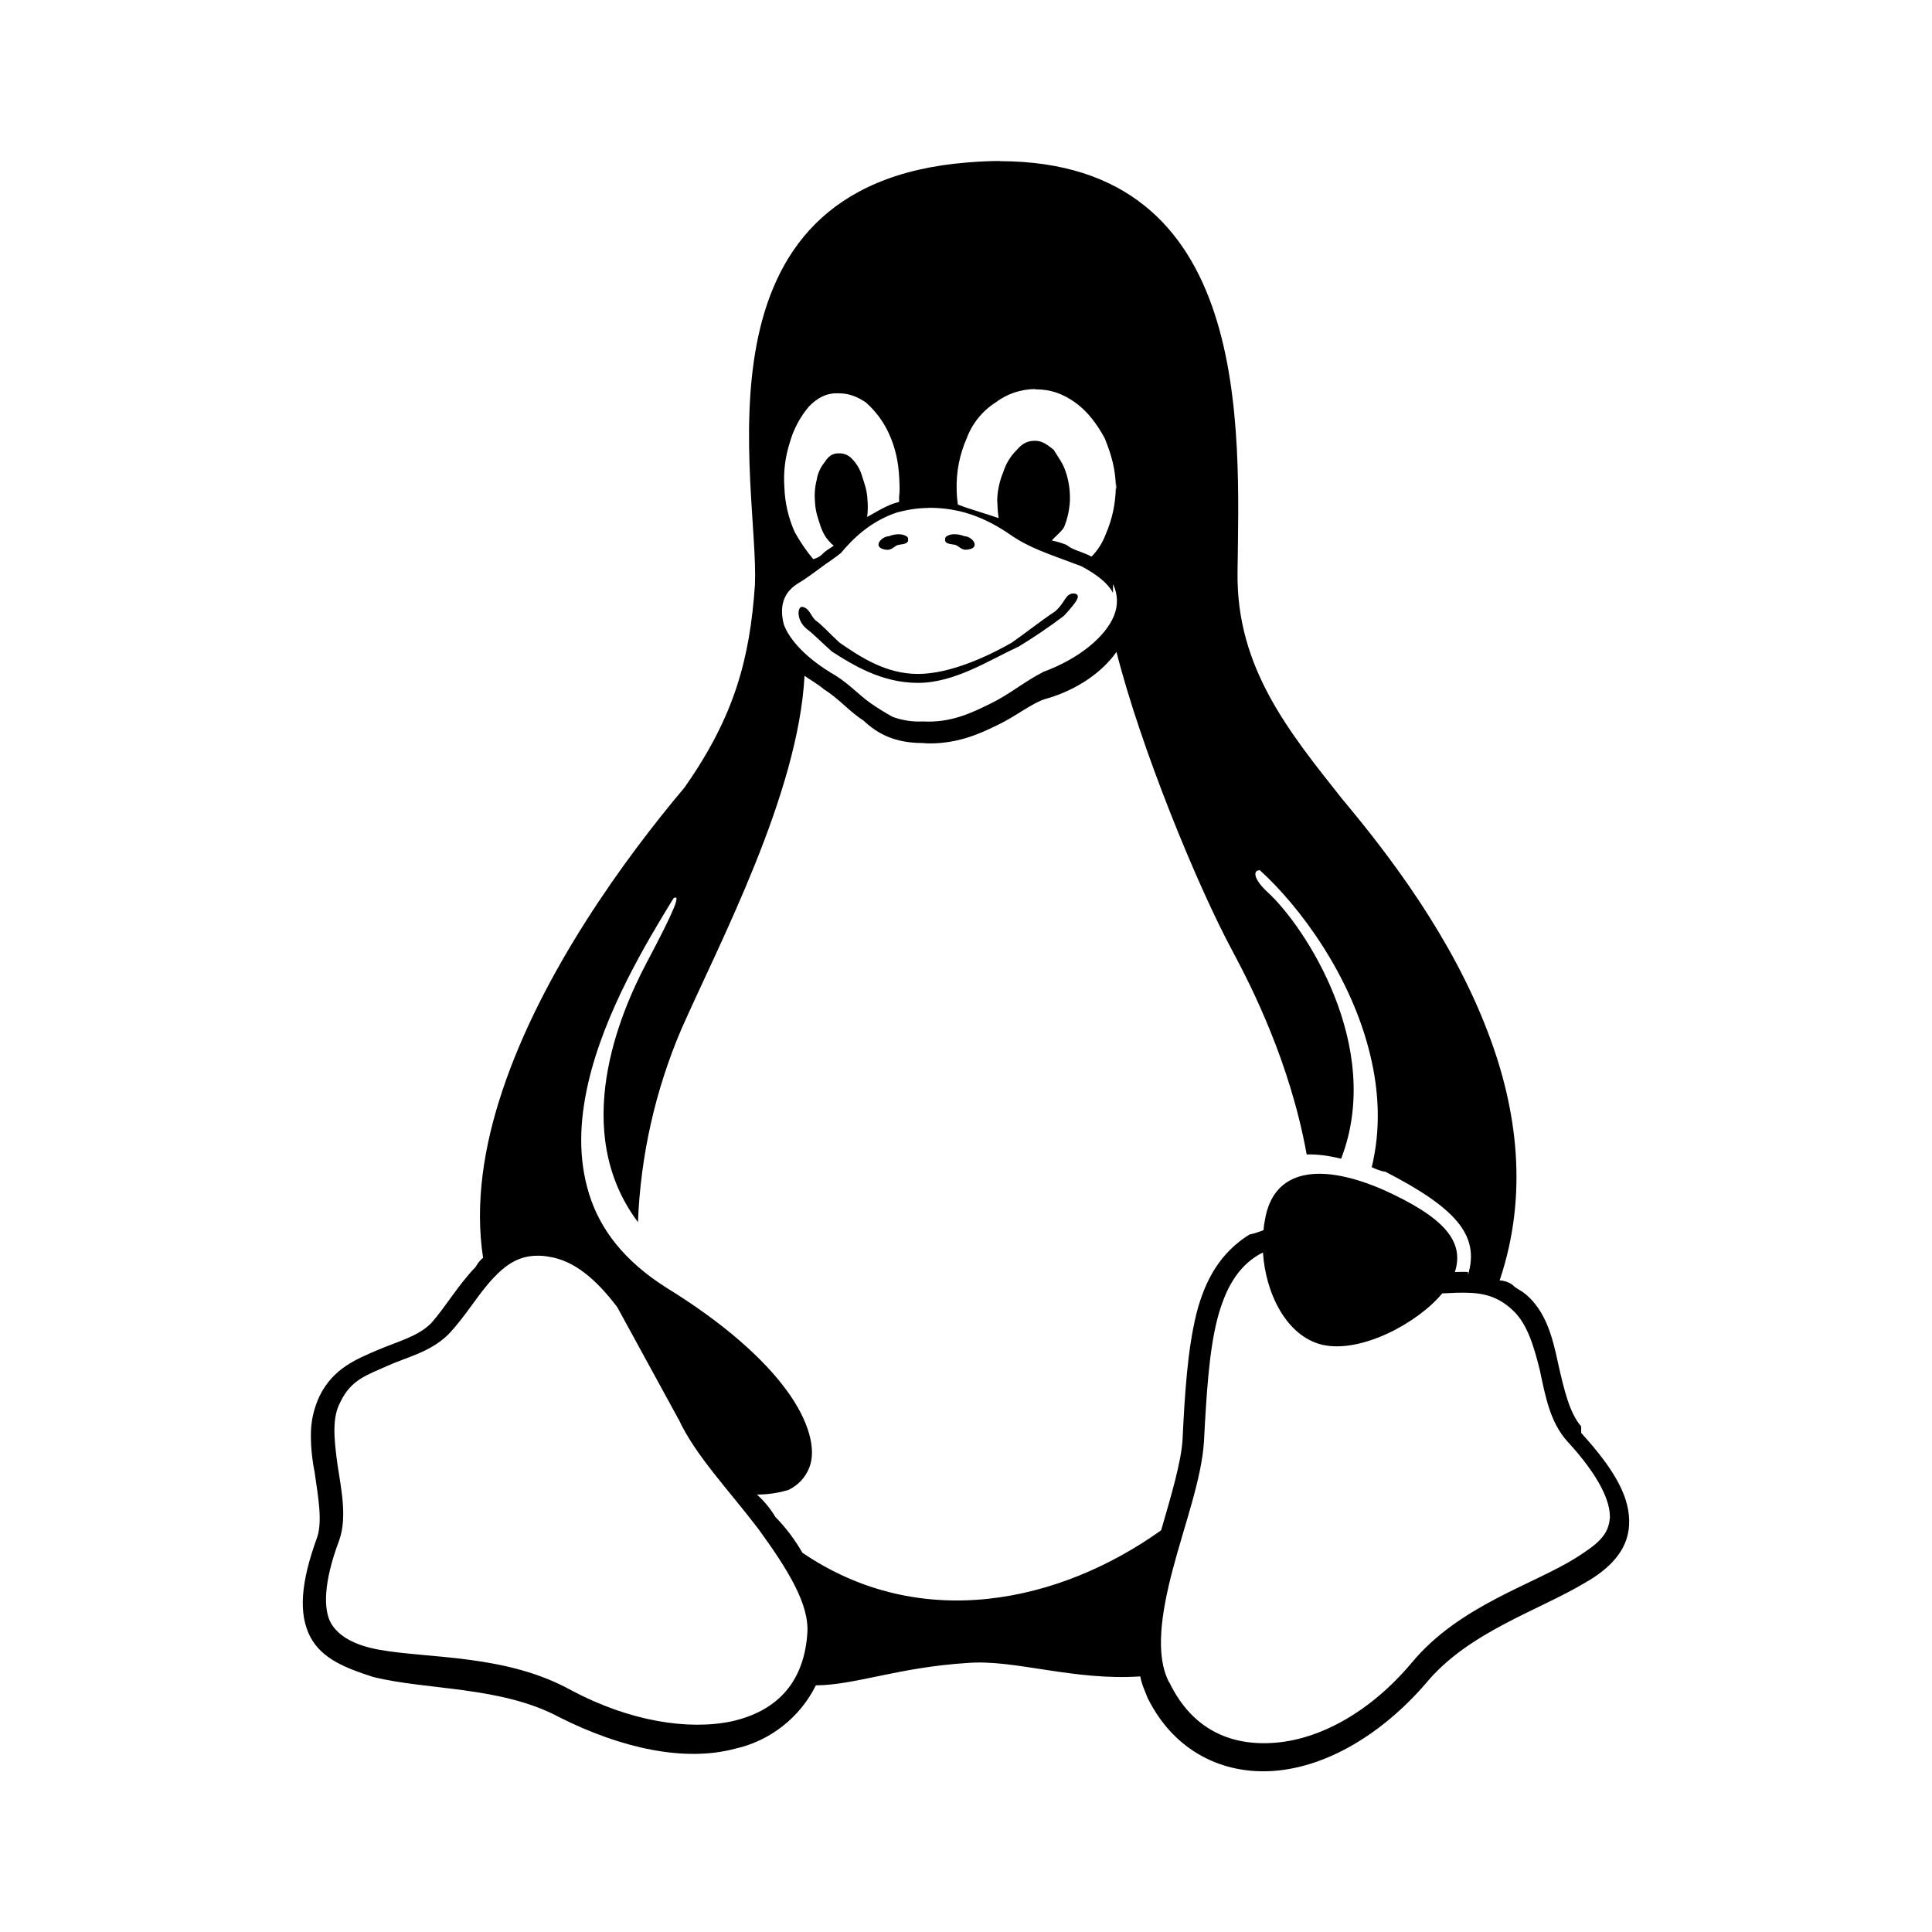
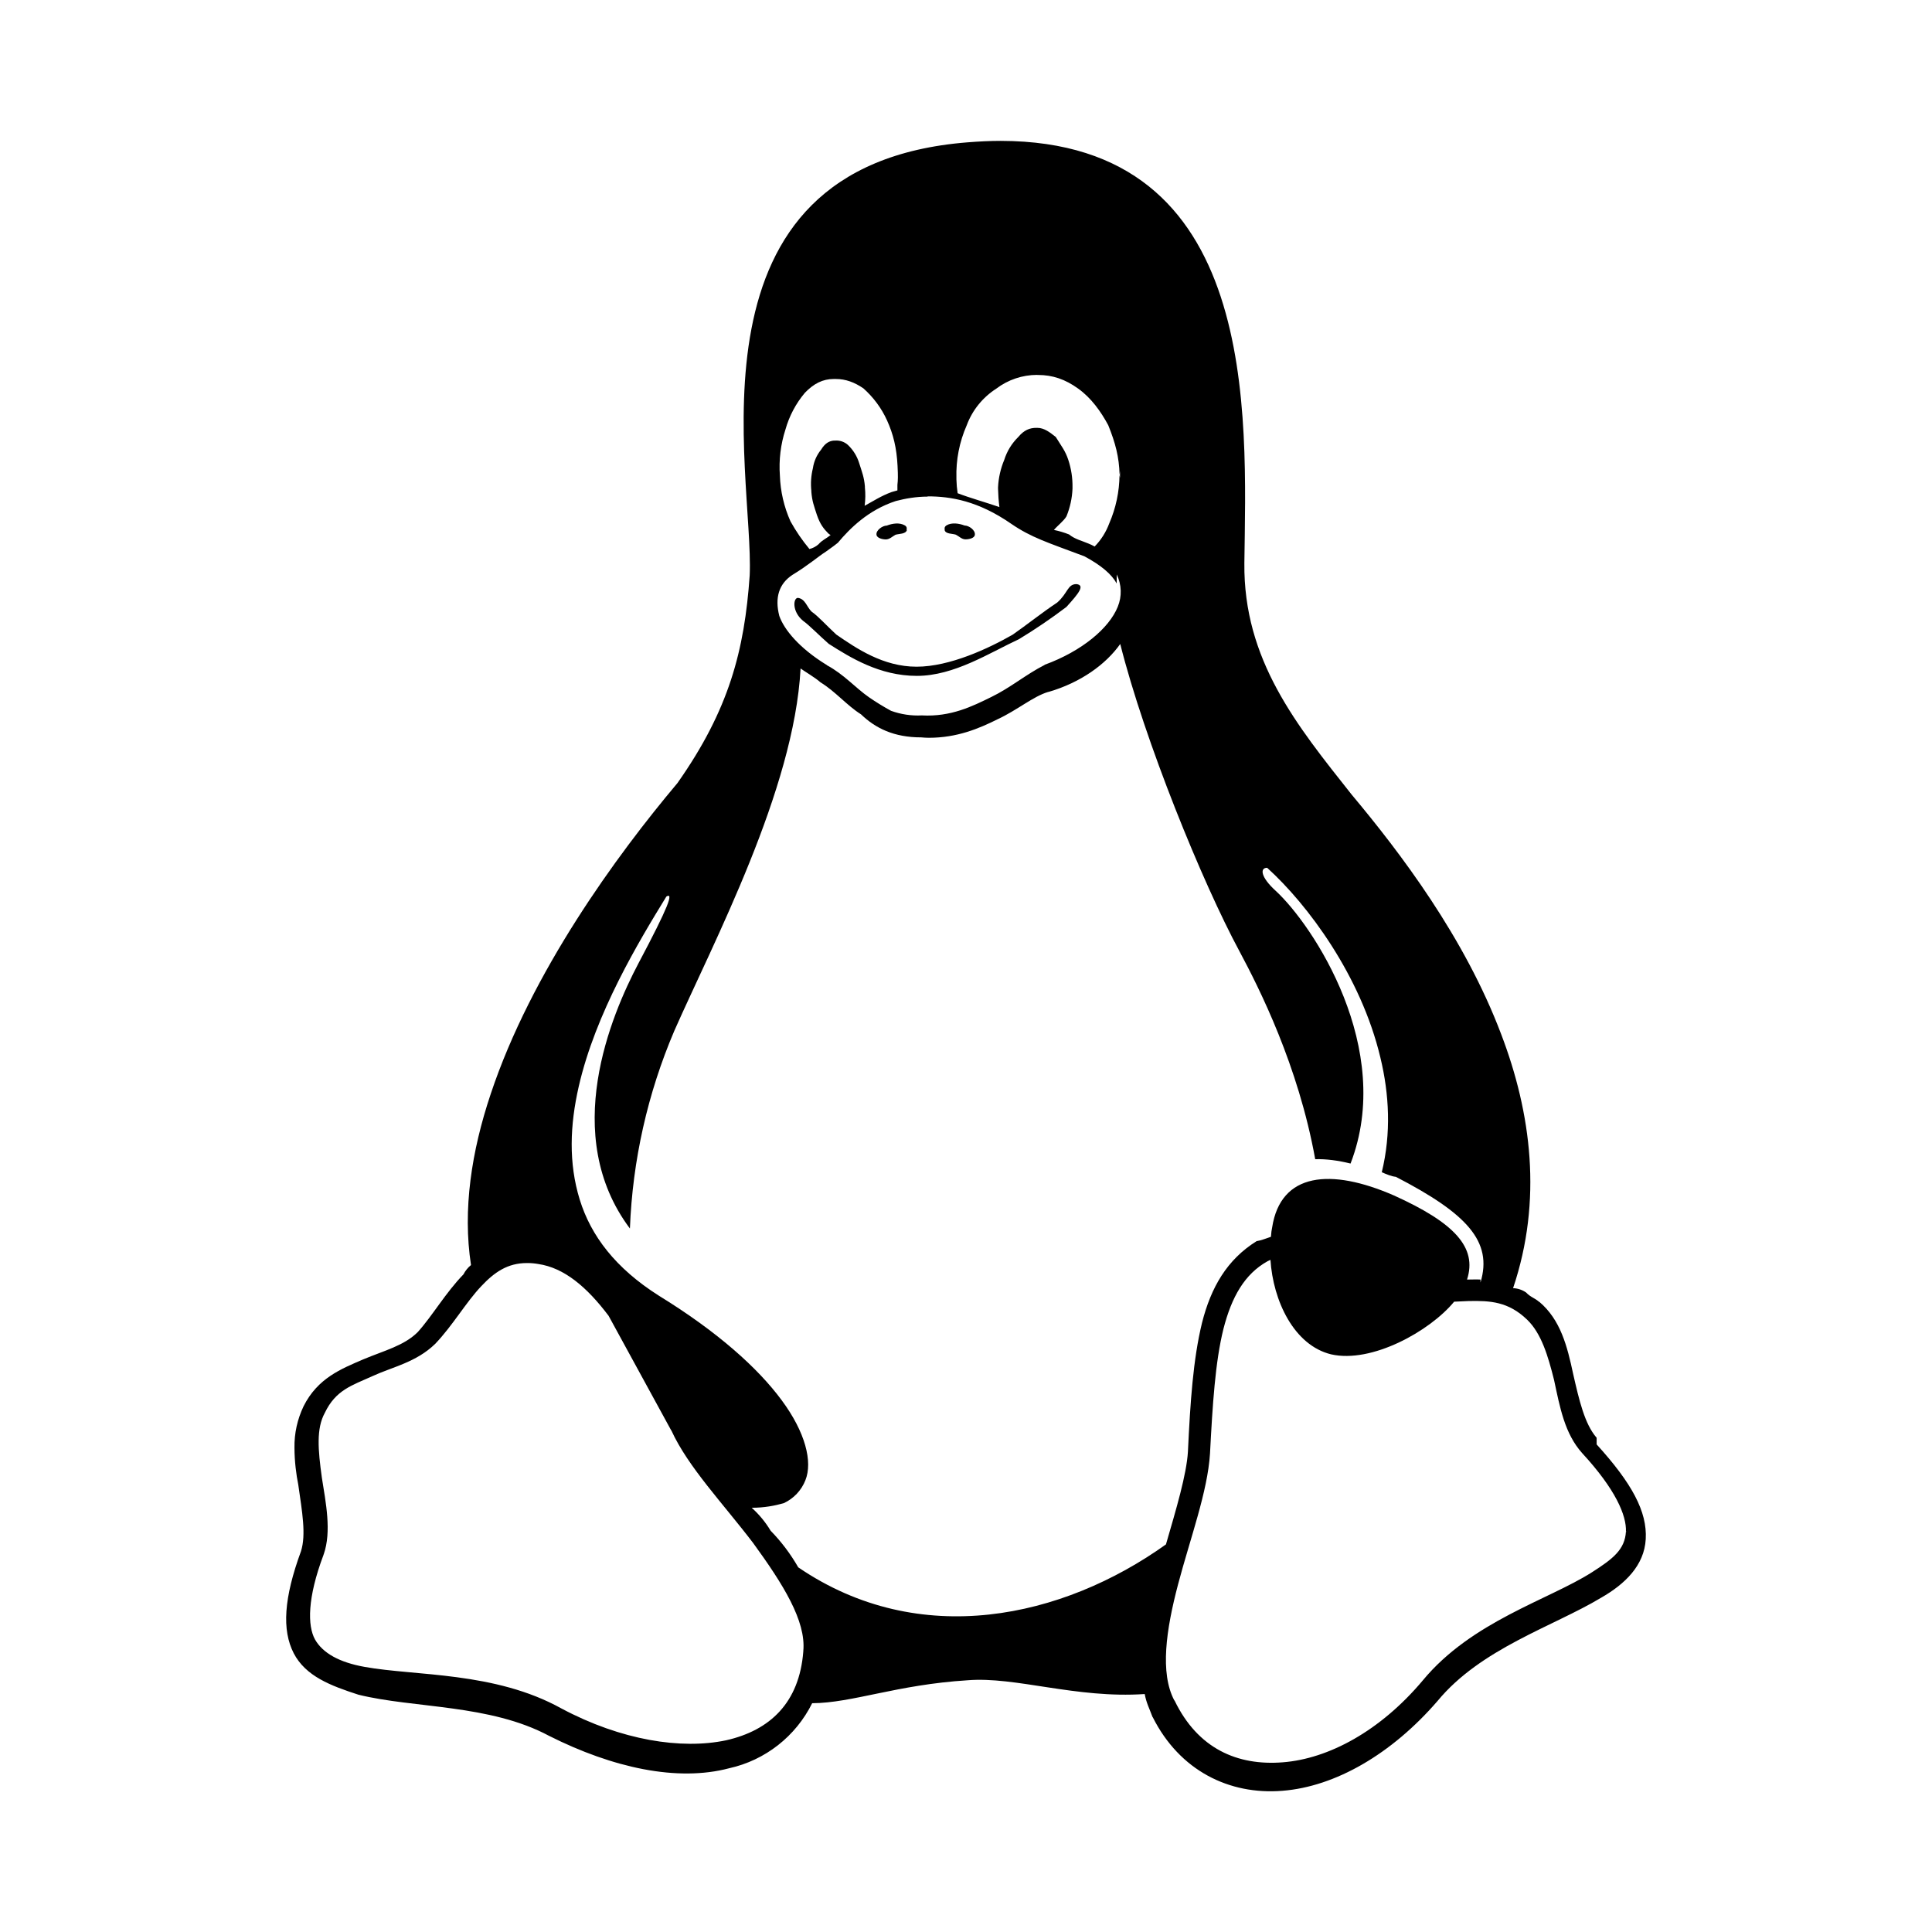
<svg xmlns="http://www.w3.org/2000/svg" viewBox="0 0 24 24">
-   <path d="M12.42 2c-.129 0-.263.007-.4.018c-3.522.278-2.587 4.006-2.642 5.248c-.063.91-.25 1.628-.875 2.517c-.738.876-1.772 2.292-2.263 3.768c-.232.693-.342 1.403-.239 2.074a.353.353 0 0 0-.092.113c-.217.223-.375.5-.553.699c-.166.166-.404.223-.664.333c-.261.113-.548.224-.72.567c-.075.158-.113.328-.11.502c0 .166.022.333.046.447c.048.333.097.607.033.808c-.208.567-.233.954-.088 1.237c.145.278.446.392.783.501c.675.167 1.592.113 2.312.5c.772.388 1.555.558 2.18.392c.438-.097.808-.387 1.007-.788c.489-.003 1.025-.224 1.883-.278c.583-.048 1.312.223 2.147.167c.021.112.053.165.095.278l.003.003c.326.648.927.943 1.57.892c.643-.05 1.327-.447 1.881-1.088c.526-.638 1.403-.903 1.982-1.252c.29-.166.524-.391.541-.711c.019-.333-.167-.676-.595-1.147v-.081l-.003-.003c-.142-.167-.208-.446-.282-.772c-.071-.334-.152-.655-.41-.872h-.003c-.049-.045-.103-.056-.157-.113a.297.297 0 0 0-.158-.053c.359-1.065.22-2.125-.144-3.078c-.444-1.175-1.221-2.198-1.812-2.903c-.663-.837-1.313-1.631-1.3-2.807c.022-1.793.197-5.111-2.953-5.116zm.441 2.837h.011c.177 0 .33.052.487.165c.158.113.275.277.365.444c.087.216.132.383.138.603c0-.017.005-.033.005-.05v.087a.072.072 0 0 1-.003-.018l-.003-.02a1.506 1.506 0 0 1-.125.588a.794.794 0 0 1-.177.279a.592.592 0 0 0-.073-.035c-.087-.037-.165-.053-.237-.111a1.093 1.093 0 0 0-.183-.055c.042-.05.122-.111.152-.165c.044-.107.068-.22.073-.335v-.017a1.008 1.008 0 0 0-.051-.333c-.037-.112-.084-.167-.152-.278c-.07-.055-.139-.11-.223-.11h-.013c-.077 0-.147.025-.218.11a.667.667 0 0 0-.171.278a.983.983 0 0 0-.075.333v.016c.002.074.007.149.017.223c-.161-.056-.365-.113-.506-.168a1.363 1.363 0 0 1-.015-.167v-.017a1.477 1.477 0 0 1 .125-.64c.068-.183.193-.338.358-.444a.821.821 0 0 1 .495-.167zm-2.468.049h.03c.118 0 .225.04.333.113c.122.108.22.24.287.388c.075.166.117.333.128.556v.003c.006.112.005.167-.002.222v.067c-.025.006-.047.015-.069.02c-.127.046-.228.113-.328.167c.01-.075.011-.15.003-.223v-.013c-.01-.111-.033-.167-.068-.278a.511.511 0 0 0-.138-.223a.207.207 0 0 0-.152-.053h-.018c-.059.005-.108.033-.155.11a.46.46 0 0 0-.1.225a.787.787 0 0 0-.019.275v.013c.01.113.031.167.067.278c.038.112.082.167.138.223c.008.007.017.015.028.02c-.058.048-.098.058-.147.113a.253.253 0 0 1-.109.057a2.183 2.183 0 0 1-.229-.335a1.477 1.477 0 0 1-.129-.556a1.466 1.466 0 0 1 .067-.557a1.192 1.192 0 0 1 .236-.446c.107-.111.217-.167.348-.167zm1.142 1.422c.277 0 .611.054 1.013.333c.244.167.436.224.877.39h.003c.213.113.338.222.398.333v-.109a.476.476 0 0 1 .013.392c-.103.258-.43.536-.886.702v.002c-.223.113-.418.278-.646.388c-.23.113-.49.243-.843.223a.949.949 0 0 1-.373-.056a2.972 2.972 0 0 1-.268-.165c-.163-.113-.302-.277-.51-.388v-.004h-.004c-.333-.205-.513-.427-.572-.592c-.058-.223-.004-.392.161-.5c.187-.113.317-.226.403-.28c.087-.062.119-.085.147-.109h.002v-.003c.141-.168.363-.392.699-.501c.116-.03.245-.054.388-.054zm2.333 1.785c.298 1.181.997 2.896 1.446 3.728c.238.445.713 1.383.918 2.52c.13-.004.275.015.428.053c.538-1.393-.455-2.889-.907-3.305c-.183-.167-.193-.279-.103-.279c.492.445 1.137 1.31 1.372 2.298c.108.446.133.92.018 1.392c.056.023.113.05.171.056c.86.445 1.177.782 1.025 1.281v-.036c-.05-.003-.1 0-.15 0h-.013c.126-.389-.152-.688-.887-1.02c-.763-.333-1.372-.28-1.475.388c-.007.036-.011.055-.015.113c-.057.019-.116.044-.174.053c-.358.223-.552.558-.661.989c-.108.444-.142.963-.171 1.558v.003c-.017.278-.142.698-.266 1.125c-1.25.893-2.983 1.282-4.457.278a2.204 2.204 0 0 0-.335-.444a1.208 1.208 0 0 0-.229-.278c.152 0 .282-.025.388-.056a.513.513 0 0 0 .262-.278c.09-.223 0-.581-.287-.969c-.287-.389-.776-.829-1.49-1.268c-.525-.333-.822-.725-.958-1.163c-.138-.445-.119-.904-.013-1.371c.204-.892.728-1.758 1.062-2.303c.089-.054.031.113-.34.812c-.33.626-.95 2.081-.102 3.212a6.769 6.769 0 0 1 .539-2.397c.47-1.065 1.453-2.92 1.53-4.39c.04.03.181.113.241.168c.182.111.317.278.492.388c.175.168.398.279.73.279c.033.003.062.005.092.005c.343 0 .608-.112.831-.223c.242-.112.433-.278.617-.333h.004c.389-.113.696-.335.87-.583zm1.821 7.465c.031.5.286 1.038.735 1.147c.49.112 1.195-.278 1.492-.638l.176-.008c.263-.006.481.008.706.223l.003.003c.173.166.254.442.326.73c.071.333.128.65.341.888c.405.439.538.755.53.95l.003-.006v.015l-.003-.01c-.013.218-.154.33-.415.496c-.525.334-1.455.593-2.047 1.308c-.515.614-1.142.95-1.697.993c-.553.044-1.031-.167-1.312-.748l-.004-.003c-.175-.333-.1-.854.047-1.408c.147-.557.357-1.12.386-1.581c.031-.595.063-1.113.163-1.512c.1-.388.257-.664.534-.82l.037-.018zm-9.012.041h.008c.044 0 .087.004.131.012c.313.046.588.278.852.627l.758 1.387l.003.003c.203.444.628.887.991 1.364c.362.498.642.943.608 1.308v.005c-.048.62-.4.957-.938 1.078c-.538.113-1.267.002-1.996-.387c-.807-.447-1.765-.391-2.381-.502c-.307-.055-.508-.167-.603-.333c-.092-.167-.094-.502.103-1.025v-.003l.002-.003c.098-.278.025-.627-.022-.932c-.046-.334-.069-.592.036-.783c.133-.278.33-.333.575-.444c.245-.113.533-.168.763-.392h.002v-.002c.213-.223.371-.501.557-.698c.158-.168.317-.28.553-.28zm5.966-7.562c-.362.168-.787.446-1.24.446c-.452 0-.808-.223-1.067-.388c-.128-.112-.233-.223-.311-.279c-.137-.112-.12-.278-.062-.278c.091.013.108.112.166.167c.08.055.179.167.3.278c.243.167.567.389.973.389c.404 0 .877-.223 1.165-.388c.163-.113.371-.278.54-.389c.13-.113.124-.223.233-.223c.107.013.028.112-.122.277a6.747 6.747 0 0 1-.575.39zm-.902-1.319V6.7c-.005-.017.011-.035.024-.042c.062-.036.15-.022.217.003c.053 0 .133.056.125.113c-.005.041-.071.055-.113.055c-.046 0-.077-.036-.117-.057c-.043-.015-.122-.007-.136-.054zm-.459 0c-.017.048-.094.041-.138.055c-.039.021-.072.057-.117.057c-.042 0-.108-.017-.113-.057c-.008-.055.073-.111.125-.111c.067-.026.153-.039.216-.004c.016.007.03.025.025.042v.017h.003z" />
+   <path d="M12.431 1.75c-.132 0 -.27 .007 -.41 .018 -3.61 .285 -2.652 4.106 -2.708 5.379 -.065 .933 -.256 1.669 -.897 2.58 -.756 .898 -1.816 2.349 -2.32 3.862 -.238 .71 -.351 1.438 -.245 2.126a.362 .362 0 0 0 -.094 .116c-.222 .229 -.384 .512 -.567 .716 -.17 .17 -.414 .229 -.681 .341 -.268 .116 -.562 .23 -.738 .581 -.077 .162 -.116 .336 -.113 .515 0 .17 .023 .341 .047 .458 .049 .341 .099 .622 .034 .828 -.213 .581 -.239 .978 -.09 1.268 .149 .285 .457 .402 .803 .514 .692 .171 1.632 .116 2.37 .512 .791 .398 1.594 .572 2.235 .402 .449 -.099 .828 -.397 1.032 -.808 .501 -.003 1.051 -.23 1.93 -.285 .598 -.049 1.345 .229 2.201 .171 .022 .115 .054 .169 .097 .285l.003 .003c.334 .664 .95 .967 1.609 .914 .659 -.051 1.36 -.458 1.928 -1.115 .539 -.654 1.438 -.926 2.032 -1.283 .297 -.17 .537 -.401 .555 -.729 .019 -.341 -.171 -.693 -.61 -1.176v-.083l-.003 -.003c-.146 -.171 -.213 -.457 -.289 -.791 -.073 -.342 -.156 -.671 -.42 -.894h-.003c-.05 -.046 -.106 -.057 -.161 -.116a.304 .304 0 0 0 -.162 -.054c.368 -1.092 .225 -2.178 -.148 -3.155 -.455 -1.204 -1.252 -2.253 -1.857 -2.976 -.68 -.858 -1.346 -1.672 -1.333 -2.877 .023 -1.838 .202 -5.239 -3.027 -5.244zm.452 2.908h.011c.181 0 .338 .053 .499 .169 .162 .116 .282 .284 .374 .455 .089 .221 .135 .393 .141 .618 0 -.017 .005 -.034 .005 -.051v.089a.074 .074 0 0 1 -.003 -.018l-.003 -.02a1.544 1.544 0 0 1 -.128 .603 .814 .814 0 0 1 -.181 .286 .607 .607 0 0 0 -.075 -.036c-.089 -.038 -.169 -.054 -.243 -.114a1.12 1.12 0 0 0 -.188 -.056c.043 -.051 .125 -.114 .156 -.169 .045 -.11 .07 -.225 .075 -.343v-.017a1.033 1.033 0 0 0 -.052 -.341c-.038 -.115 -.086 -.171 -.156 -.285 -.072 -.056 -.142 -.113 -.229 -.113h-.013c-.079 0 -.151 .026 -.223 .113a.684 .684 0 0 0 -.175 .285 1.008 1.008 0 0 0 -.077 .341v.016c.002 .076 .007 .153 .017 .229 -.165 -.057 -.374 -.116 -.519 -.172a1.397 1.397 0 0 1 -.015 -.171v-.017a1.514 1.514 0 0 1 .128 -.656c.07 -.188 .198 -.346 .367 -.455a.842 .842 0 0 1 .507 -.171zm-2.53 .05h.031c.121 0 .231 .041 .341 .116 .125 .111 .225 .246 .294 .398 .077 .17 .12 .341 .131 .57v.003c.006 .115 .005 .171 -.002 .228v.069c-.026 .006 -.048 .015 -.071 .02 -.13 .047 -.234 .116 -.336 .171 .01 -.077 .011 -.154 .003 -.229v-.013c-.01 -.114 -.034 -.171 -.07 -.285a.524 .524 0 0 0 -.141 -.229 .212 .212 0 0 0 -.156 -.054h-.018c-.06 .005 -.111 .034 -.159 .113a.471 .471 0 0 0 -.102 .231 .807 .807 0 0 0 -.019 .282v.013c.01 .116 .032 .171 .069 .285 .039 .115 .084 .171 .141 .229 .008 .007 .017 .015 .029 .02 -.059 .049 -.1 .059 -.151 .116a.259 .259 0 0 1 -.112 .058 2.238 2.238 0 0 1 -.235 -.343 1.514 1.514 0 0 1 -.132 -.57 1.503 1.503 0 0 1 .069 -.571 1.222 1.222 0 0 1 .242 -.457c.11 -.114 .222 -.171 .357 -.171zm1.171 1.458c.284 0 .626 .055 1.038 .341 .25 .171 .447 .23 .899 .4h.003c.218 .116 .346 .228 .408 .341v-.112a.488 .488 0 0 1 .013 .402c-.106 .264 -.441 .549 -.908 .72v.002c-.229 .116 -.428 .285 -.662 .398 -.236 .116 -.502 .249 -.864 .229a.973 .973 0 0 1 -.382 -.057 3.046 3.046 0 0 1 -.275 -.169c-.167 -.116 -.31 -.284 -.523 -.398v-.004h-.004c-.341 -.21 -.526 -.438 -.586 -.607 -.059 -.229 -.004 -.402 .165 -.512 .192 -.116 .325 -.232 .413 -.287 .089 -.064 .122 -.087 .151 -.112h.002v-.003c.145 -.172 .372 -.402 .716 -.514 .119 -.031 .251 -.055 .398 -.055zm2.391 1.83c.305 1.211 1.022 2.968 1.482 3.821 .244 .456 .731 1.418 .941 2.583 .133 -.004 .282 .015 .439 .054 .551 -1.428 -.466 -2.961 -.93 -3.388 -.188 -.171 -.198 -.286 -.106 -.286 .504 .456 1.165 1.343 1.406 2.355 .111 .457 .136 .943 .018 1.427 .057 .024 .116 .051 .175 .057 .881 .456 1.206 .802 1.051 1.313v-.037c-.051 -.003 -.102 0 -.154 0h-.013c.129 -.399 -.156 -.705 -.909 -1.045 -.782 -.341 -1.406 -.287 -1.512 .398 -.007 .037 -.011 .056 -.015 .116 -.058 .019 -.119 .045 -.178 .054 -.367 .229 -.566 .572 -.678 1.014 -.111 .455 -.146 .987 -.175 1.597v.003c-.017 .285 -.146 .715 -.273 1.153 -1.281 .915 -3.058 1.314 -4.568 .285a2.259 2.259 0 0 0 -.343 -.455 1.238 1.238 0 0 0 -.235 -.285c.156 0 .289 -.026 .398 -.057a.526 .526 0 0 0 .269 -.285c.092 -.229 0 -.596 -.294 -.993 -.294 -.399 -.795 -.85 -1.527 -1.3 -.538 -.341 -.843 -.743 -.982 -1.192 -.141 -.456 -.122 -.927 -.013 -1.405 .209 -.914 .746 -1.802 1.089 -2.361 .091 -.055 .032 .116 -.348 .832 -.338 .642 -.974 2.133 -.105 3.292a6.938 6.938 0 0 1 .552 -2.457c.482 -1.092 1.489 -2.993 1.568 -4.5 .041 .031 .186 .116 .247 .172 .187 .114 .325 .285 .504 .398 .179 .172 .408 .286 .748 .286 .034 .003 .064 .005 .094 .005 .352 0 .623 -.115 .852 -.229 .248 -.115 .444 -.285 .632 -.341h.004c.399 -.116 .713 -.343 .892 -.598zm1.867 7.652c.032 .512 .293 1.064 .753 1.176 .502 .115 1.225 -.285 1.529 -.654l.18 -.008c.27 -.006 .493 .008 .724 .229l.003 .003c.177 .17 .26 .453 .334 .748 .073 .341 .131 .666 .35 .91 .415 .45 .551 .774 .543 .974l.003 -.006v.015l-.003 -.01c-.013 .223 -.158 .338 -.425 .508 -.538 .342 -1.491 .608 -2.098 1.341 -.528 .629 -1.171 .974 -1.739 1.018 -.567 .045 -1.057 -.171 -1.345 -.767l-.004 -.003c-.179 -.341 -.102 -.875 .048 -1.443 .151 -.571 .366 -1.148 .396 -1.621 .032 -.61 .065 -1.141 .167 -1.55 .102 -.398 .263 -.681 .547 -.84l.038 -.018zm-9.237 .042h.008c.045 0 .089 .004 .134 .012 .321 .047 .603 .285 .873 .643l.777 1.422 .003 .003c.208 .455 .644 .909 1.016 1.398 .371 .51 .658 .967 .623 1.341v.005c-.049 .635 -.41 .981 -.961 1.105 -.551 .116 -1.299 .002 -2.046 -.397 -.827 -.458 -1.809 -.401 -2.441 -.515 -.315 -.056 -.521 -.171 -.618 -.341 -.094 -.171 -.096 -.515 .106 -1.051v-.003l.002 -.003c.1 -.285 .026 -.643 -.023 -.955 -.047 -.342 -.071 -.607 .037 -.803 .136 -.285 .338 -.341 .589 -.455 .251 -.116 .546 -.172 .782 -.402h.002v-.002c.218 -.229 .38 -.514 .571 -.715 .162 -.172 .325 -.287 .567 -.287zm6.115 -7.751c-.371 .172 -.807 .457 -1.271 .457 -.463 0 -.828 -.229 -1.094 -.398 -.131 -.115 -.239 -.229 -.319 -.286 -.14 -.115 -.123 -.285 -.064 -.285 .093 .013 .111 .115 .17 .171 .082 .056 .183 .171 .307 .285 .249 .171 .581 .399 .997 .399 .414 0 .899 -.229 1.194 -.398 .167 -.116 .38 -.285 .553 -.399 .133 -.116 .127 -.229 .239 -.229 .11 .013 .029 .115 -.125 .284a6.916 6.916 0 0 1 -.589 .4zm-.925 -1.352V6.568c-.005 -.017 .011 -.036 .025 -.043 .064 -.037 .154 -.023 .222 .003 .054 0 .136 .057 .128 .116 -.005 .042 -.073 .056 -.116 .056 -.047 0 -.079 -.037 -.12 -.058 -.044 -.015 -.125 -.007 -.139 -.055zm-.47 0c-.017 .049 -.096 .042 -.141 .056 -.04 .022 -.074 .058 -.12 .058 -.043 0 -.111 -.017 -.116 -.058 -.008 -.056 .075 -.114 .128 -.114 .069 -.027 .157 -.04 .221 -.004 .016 .007 .031 .026 .026 .043v.017h.003z" />
</svg>
